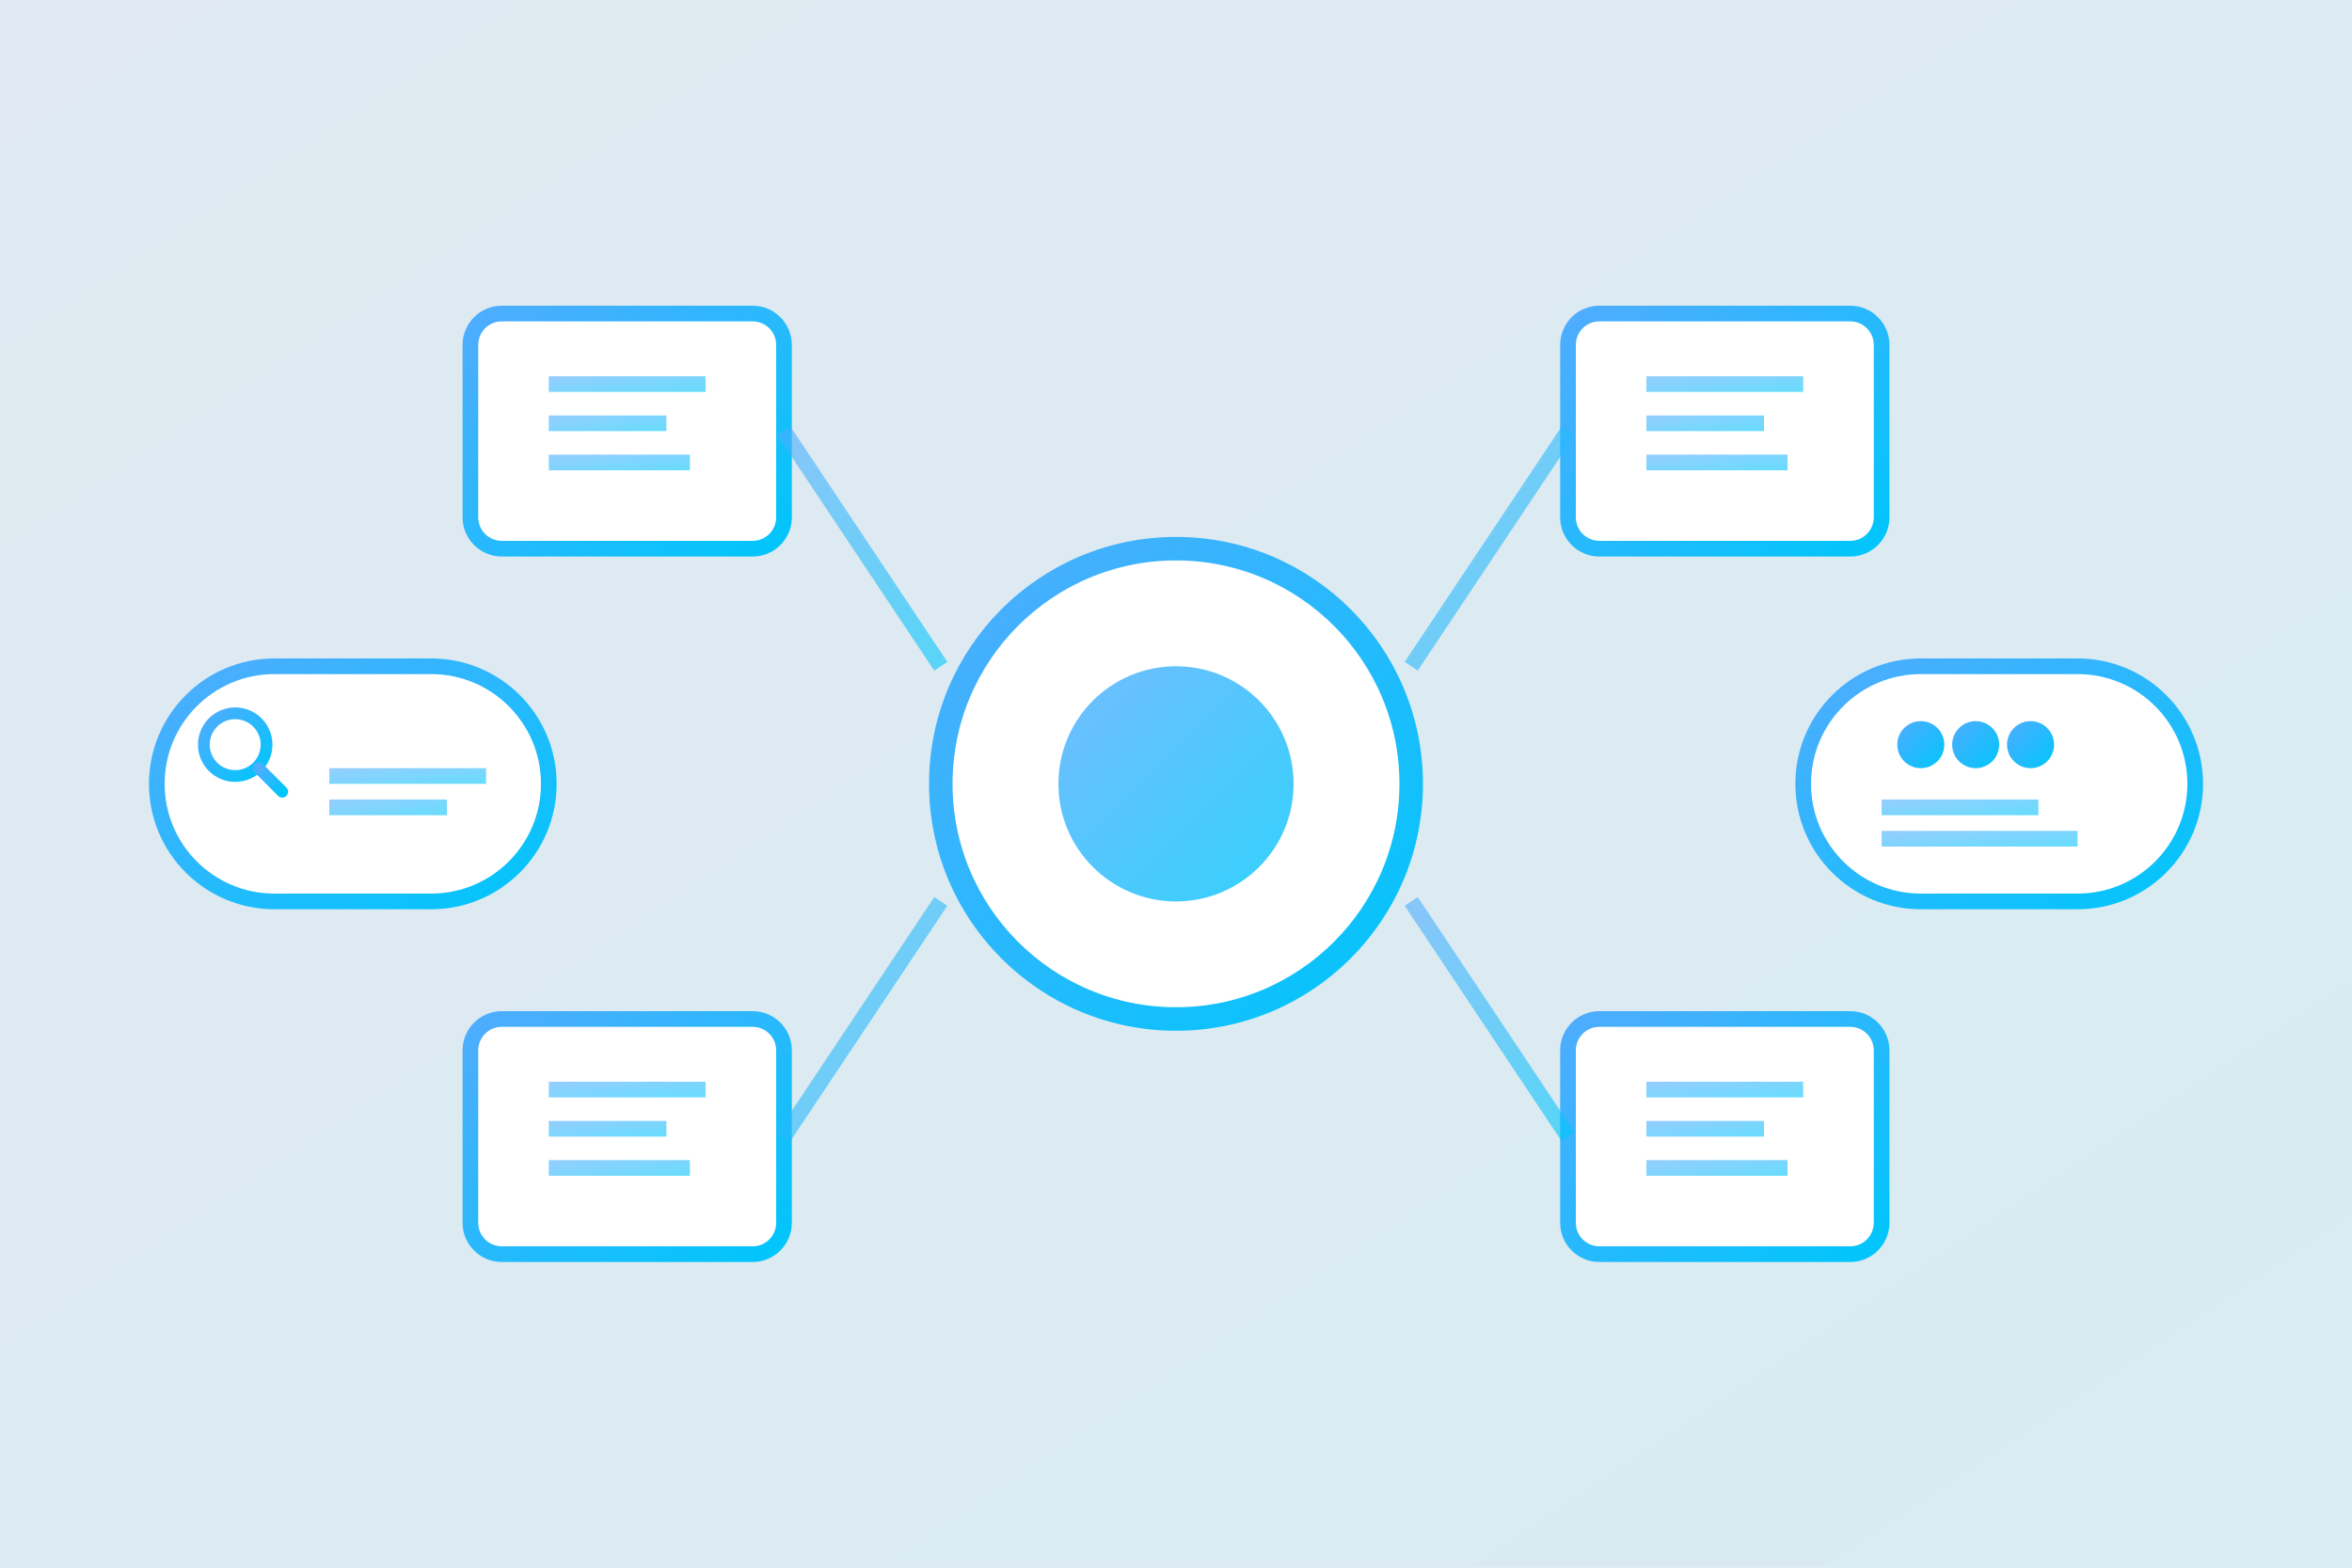
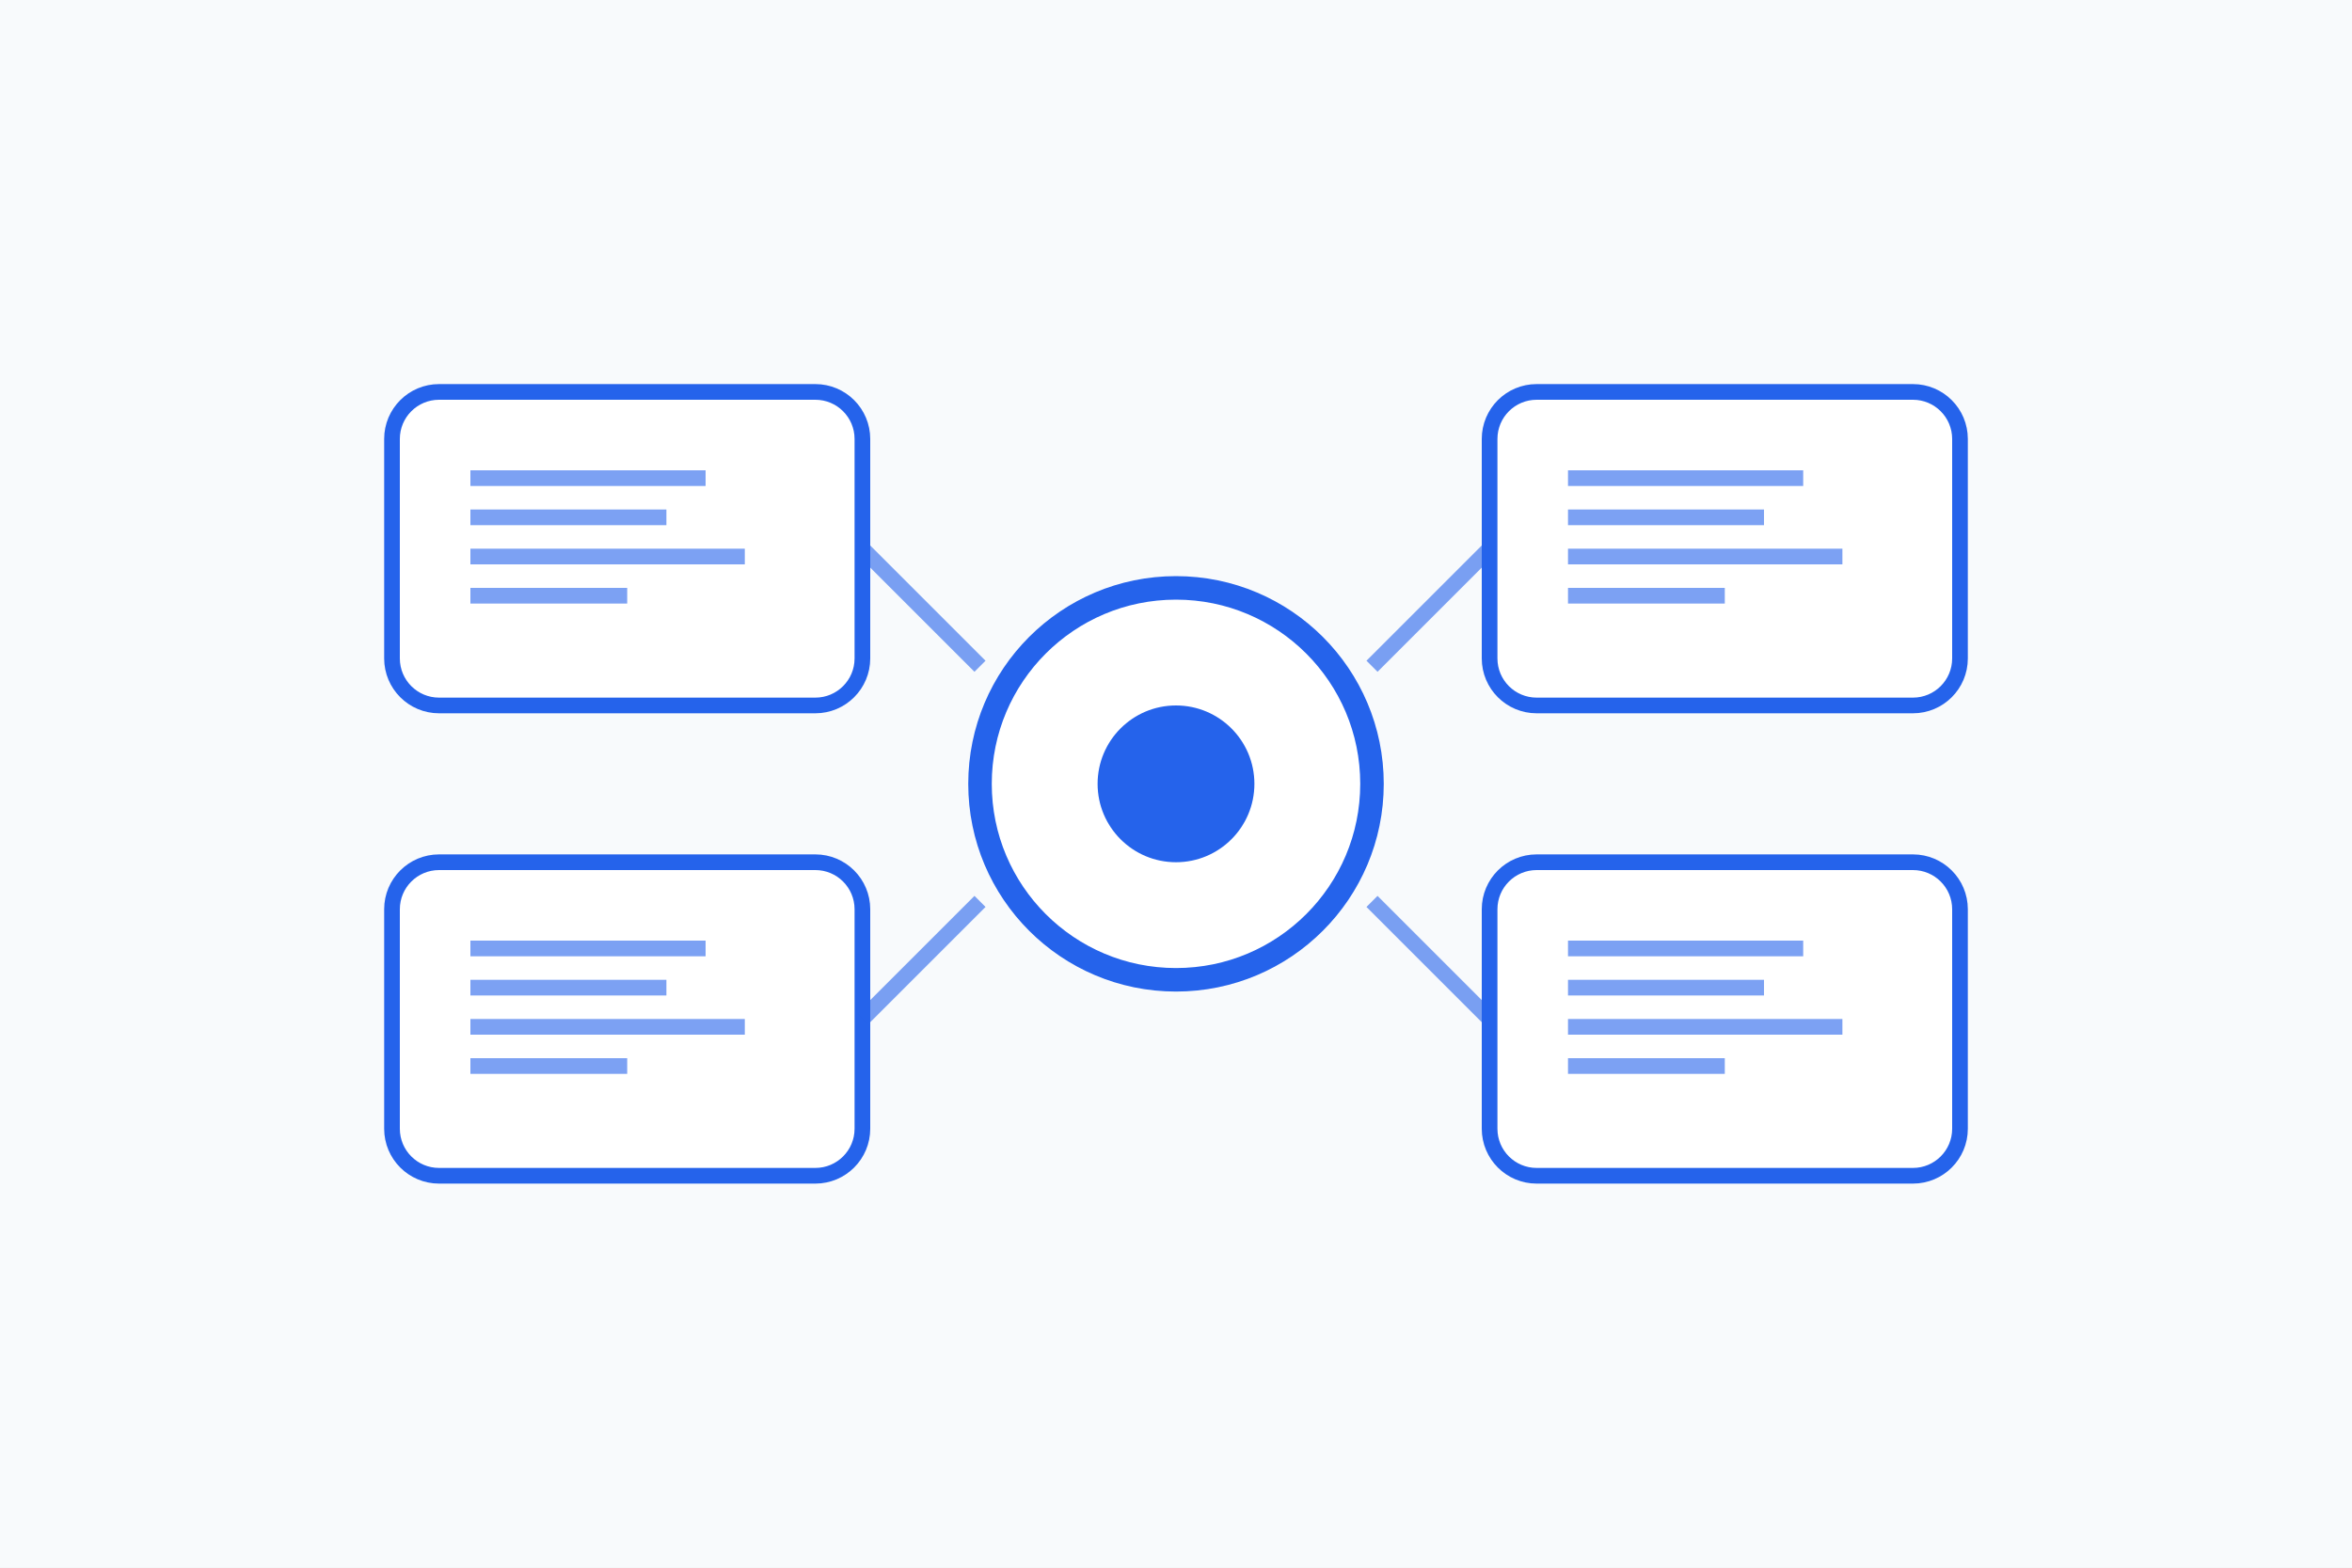
<svg xmlns="http://www.w3.org/2000/svg" width="300" height="200" viewBox="0 0 300 200" fill="none">
-   <defs>
-     <linearGradient id="knowledgeBg" x1="0%" y1="0%" x2="100%" y2="100%">
-       <stop offset="0%" style="stop-color:#4facfe;stop-opacity:0.1" />
-       <stop offset="100%" style="stop-color:#00c6fb;stop-opacity:0.1" />
-     </linearGradient>
-     <linearGradient id="knowledgeIcon" x1="0%" y1="0%" x2="100%" y2="100%">
-       <stop offset="0%" style="stop-color:#4facfe;stop-opacity:1" />
-       <stop offset="100%" style="stop-color:#00c6fb;stop-opacity:1" />
-     </linearGradient>
-   </defs>
-   <rect width="300" height="200" fill="url(#knowledgeBg)" />
-   <circle cx="150" cy="100" r="30" fill="white" stroke="url(#knowledgeIcon)" stroke-width="3" />
-   <circle cx="150" cy="100" r="15" fill="url(#knowledgeIcon)" opacity="0.8" />
-   <rect x="60" y="40" width="40" height="30" rx="4" fill="white" stroke="url(#knowledgeIcon)" stroke-width="2" />
-   <rect x="200" y="40" width="40" height="30" rx="4" fill="white" stroke="url(#knowledgeIcon)" stroke-width="2" />
-   <rect x="60" y="130" width="40" height="30" rx="4" fill="white" stroke="url(#knowledgeIcon)" stroke-width="2" />
-   <rect x="200" y="130" width="40" height="30" rx="4" fill="white" stroke="url(#knowledgeIcon)" stroke-width="2" />
-   <rect x="70" y="48" width="20" height="2" fill="url(#knowledgeIcon)" opacity="0.6" />
-   <rect x="70" y="53" width="15" height="2" fill="url(#knowledgeIcon)" opacity="0.6" />
-   <rect x="70" y="58" width="18" height="2" fill="url(#knowledgeIcon)" opacity="0.6" />
-   <rect x="210" y="48" width="20" height="2" fill="url(#knowledgeIcon)" opacity="0.6" />
-   <rect x="210" y="53" width="15" height="2" fill="url(#knowledgeIcon)" opacity="0.6" />
-   <rect x="210" y="58" width="18" height="2" fill="url(#knowledgeIcon)" opacity="0.6" />
-   <rect x="70" y="138" width="20" height="2" fill="url(#knowledgeIcon)" opacity="0.6" />
-   <rect x="70" y="143" width="15" height="2" fill="url(#knowledgeIcon)" opacity="0.6" />
-   <rect x="70" y="148" width="18" height="2" fill="url(#knowledgeIcon)" opacity="0.6" />
-   <rect x="210" y="138" width="20" height="2" fill="url(#knowledgeIcon)" opacity="0.6" />
-   <rect x="210" y="143" width="15" height="2" fill="url(#knowledgeIcon)" opacity="0.6" />
-   <rect x="210" y="148" width="18" height="2" fill="url(#knowledgeIcon)" opacity="0.6" />
-   <path d="M100 55 L120 85" stroke="url(#knowledgeIcon)" stroke-width="2" opacity="0.6" />
-   <path d="M200 55 L180 85" stroke="url(#knowledgeIcon)" stroke-width="2" opacity="0.6" />
-   <path d="M100 145 L120 115" stroke="url(#knowledgeIcon)" stroke-width="2" opacity="0.6" />
-   <path d="M200 145 L180 115" stroke="url(#knowledgeIcon)" stroke-width="2" opacity="0.6" />
-   <rect x="20" y="85" width="50" height="30" rx="15" fill="white" stroke="url(#knowledgeIcon)" stroke-width="2" />
-   <circle cx="30" cy="95" r="4" fill="none" stroke="url(#knowledgeIcon)" stroke-width="1.5" />
-   <path d="M33 98 L36 101" stroke="url(#knowledgeIcon)" stroke-width="1.5" stroke-linecap="round" />
-   <rect x="42" y="98" width="20" height="2" fill="url(#knowledgeIcon)" opacity="0.6" />
-   <rect x="42" y="102" width="15" height="2" fill="url(#knowledgeIcon)" opacity="0.6" />
-   <rect x="230" y="85" width="50" height="30" rx="15" fill="white" stroke="url(#knowledgeIcon)" stroke-width="2" />
-   <circle cx="245" cy="95" r="3" fill="url(#knowledgeIcon)" />
-   <circle cx="252" cy="95" r="3" fill="url(#knowledgeIcon)" />
-   <circle cx="259" cy="95" r="3" fill="url(#knowledgeIcon)" />
-   <rect x="240" y="102" width="20" height="2" fill="url(#knowledgeIcon)" opacity="0.6" />
-   <rect x="240" y="106" width="25" height="2" fill="url(#knowledgeIcon)" opacity="0.6" />
-   <path d="M70 100 L120 100" stroke="url(#knowledgeIcon)" stroke-width="2" opacity="0.6" />
-   <path d="M180 100 L230 100" stroke="url(#knowledgeIcon)" stroke-width="2" opacity="0.6" />
+   <rect width="300" height="200" fill="#f8fafc" />
+   <circle cx="150" cy="100" r="25" fill="white" stroke="#2563eb" stroke-width="3" />
+   <circle cx="150" cy="100" r="10" fill="#2563eb" />
+   <rect x="50" y="50" width="60" height="40" rx="6" fill="white" stroke="#2563eb" stroke-width="2" />
+   <rect x="190" y="50" width="60" height="40" rx="6" fill="white" stroke="#2563eb" stroke-width="2" />
+   <rect x="50" y="110" width="60" height="40" rx="6" fill="white" stroke="#2563eb" stroke-width="2" />
+   <rect x="190" y="110" width="60" height="40" rx="6" fill="white" stroke="#2563eb" stroke-width="2" />
+   <rect x="60" y="60" width="30" height="2" fill="#2563eb" opacity="0.6" />
+   <rect x="60" y="65" width="25" height="2" fill="#2563eb" opacity="0.6" />
+   <rect x="60" y="70" width="35" height="2" fill="#2563eb" opacity="0.6" />
+   <rect x="60" y="75" width="20" height="2" fill="#2563eb" opacity="0.6" />
+   <rect x="200" y="60" width="30" height="2" fill="#2563eb" opacity="0.6" />
+   <rect x="200" y="65" width="25" height="2" fill="#2563eb" opacity="0.6" />
+   <rect x="200" y="70" width="35" height="2" fill="#2563eb" opacity="0.6" />
+   <rect x="200" y="75" width="20" height="2" fill="#2563eb" opacity="0.6" />
+   <rect x="60" y="120" width="30" height="2" fill="#2563eb" opacity="0.6" />
+   <rect x="60" y="125" width="25" height="2" fill="#2563eb" opacity="0.6" />
+   <rect x="60" y="130" width="35" height="2" fill="#2563eb" opacity="0.6" />
+   <rect x="60" y="135" width="20" height="2" fill="#2563eb" opacity="0.6" />
+   <rect x="200" y="120" width="30" height="2" fill="#2563eb" opacity="0.6" />
+   <rect x="200" y="125" width="25" height="2" fill="#2563eb" opacity="0.6" />
+   <rect x="200" y="130" width="35" height="2" fill="#2563eb" opacity="0.6" />
+   <rect x="200" y="135" width="20" height="2" fill="#2563eb" opacity="0.6" />
+   <path d="M110 70 L125 85" stroke="#2563eb" stroke-width="2" opacity="0.6" />
+   <path d="M190 70 L175 85" stroke="#2563eb" stroke-width="2" opacity="0.6" />
+   <path d="M110 130 L125 115" stroke="#2563eb" stroke-width="2" opacity="0.6" />
+   <path d="M190 130 L175 115" stroke="#2563eb" stroke-width="2" opacity="0.6" />
</svg>
